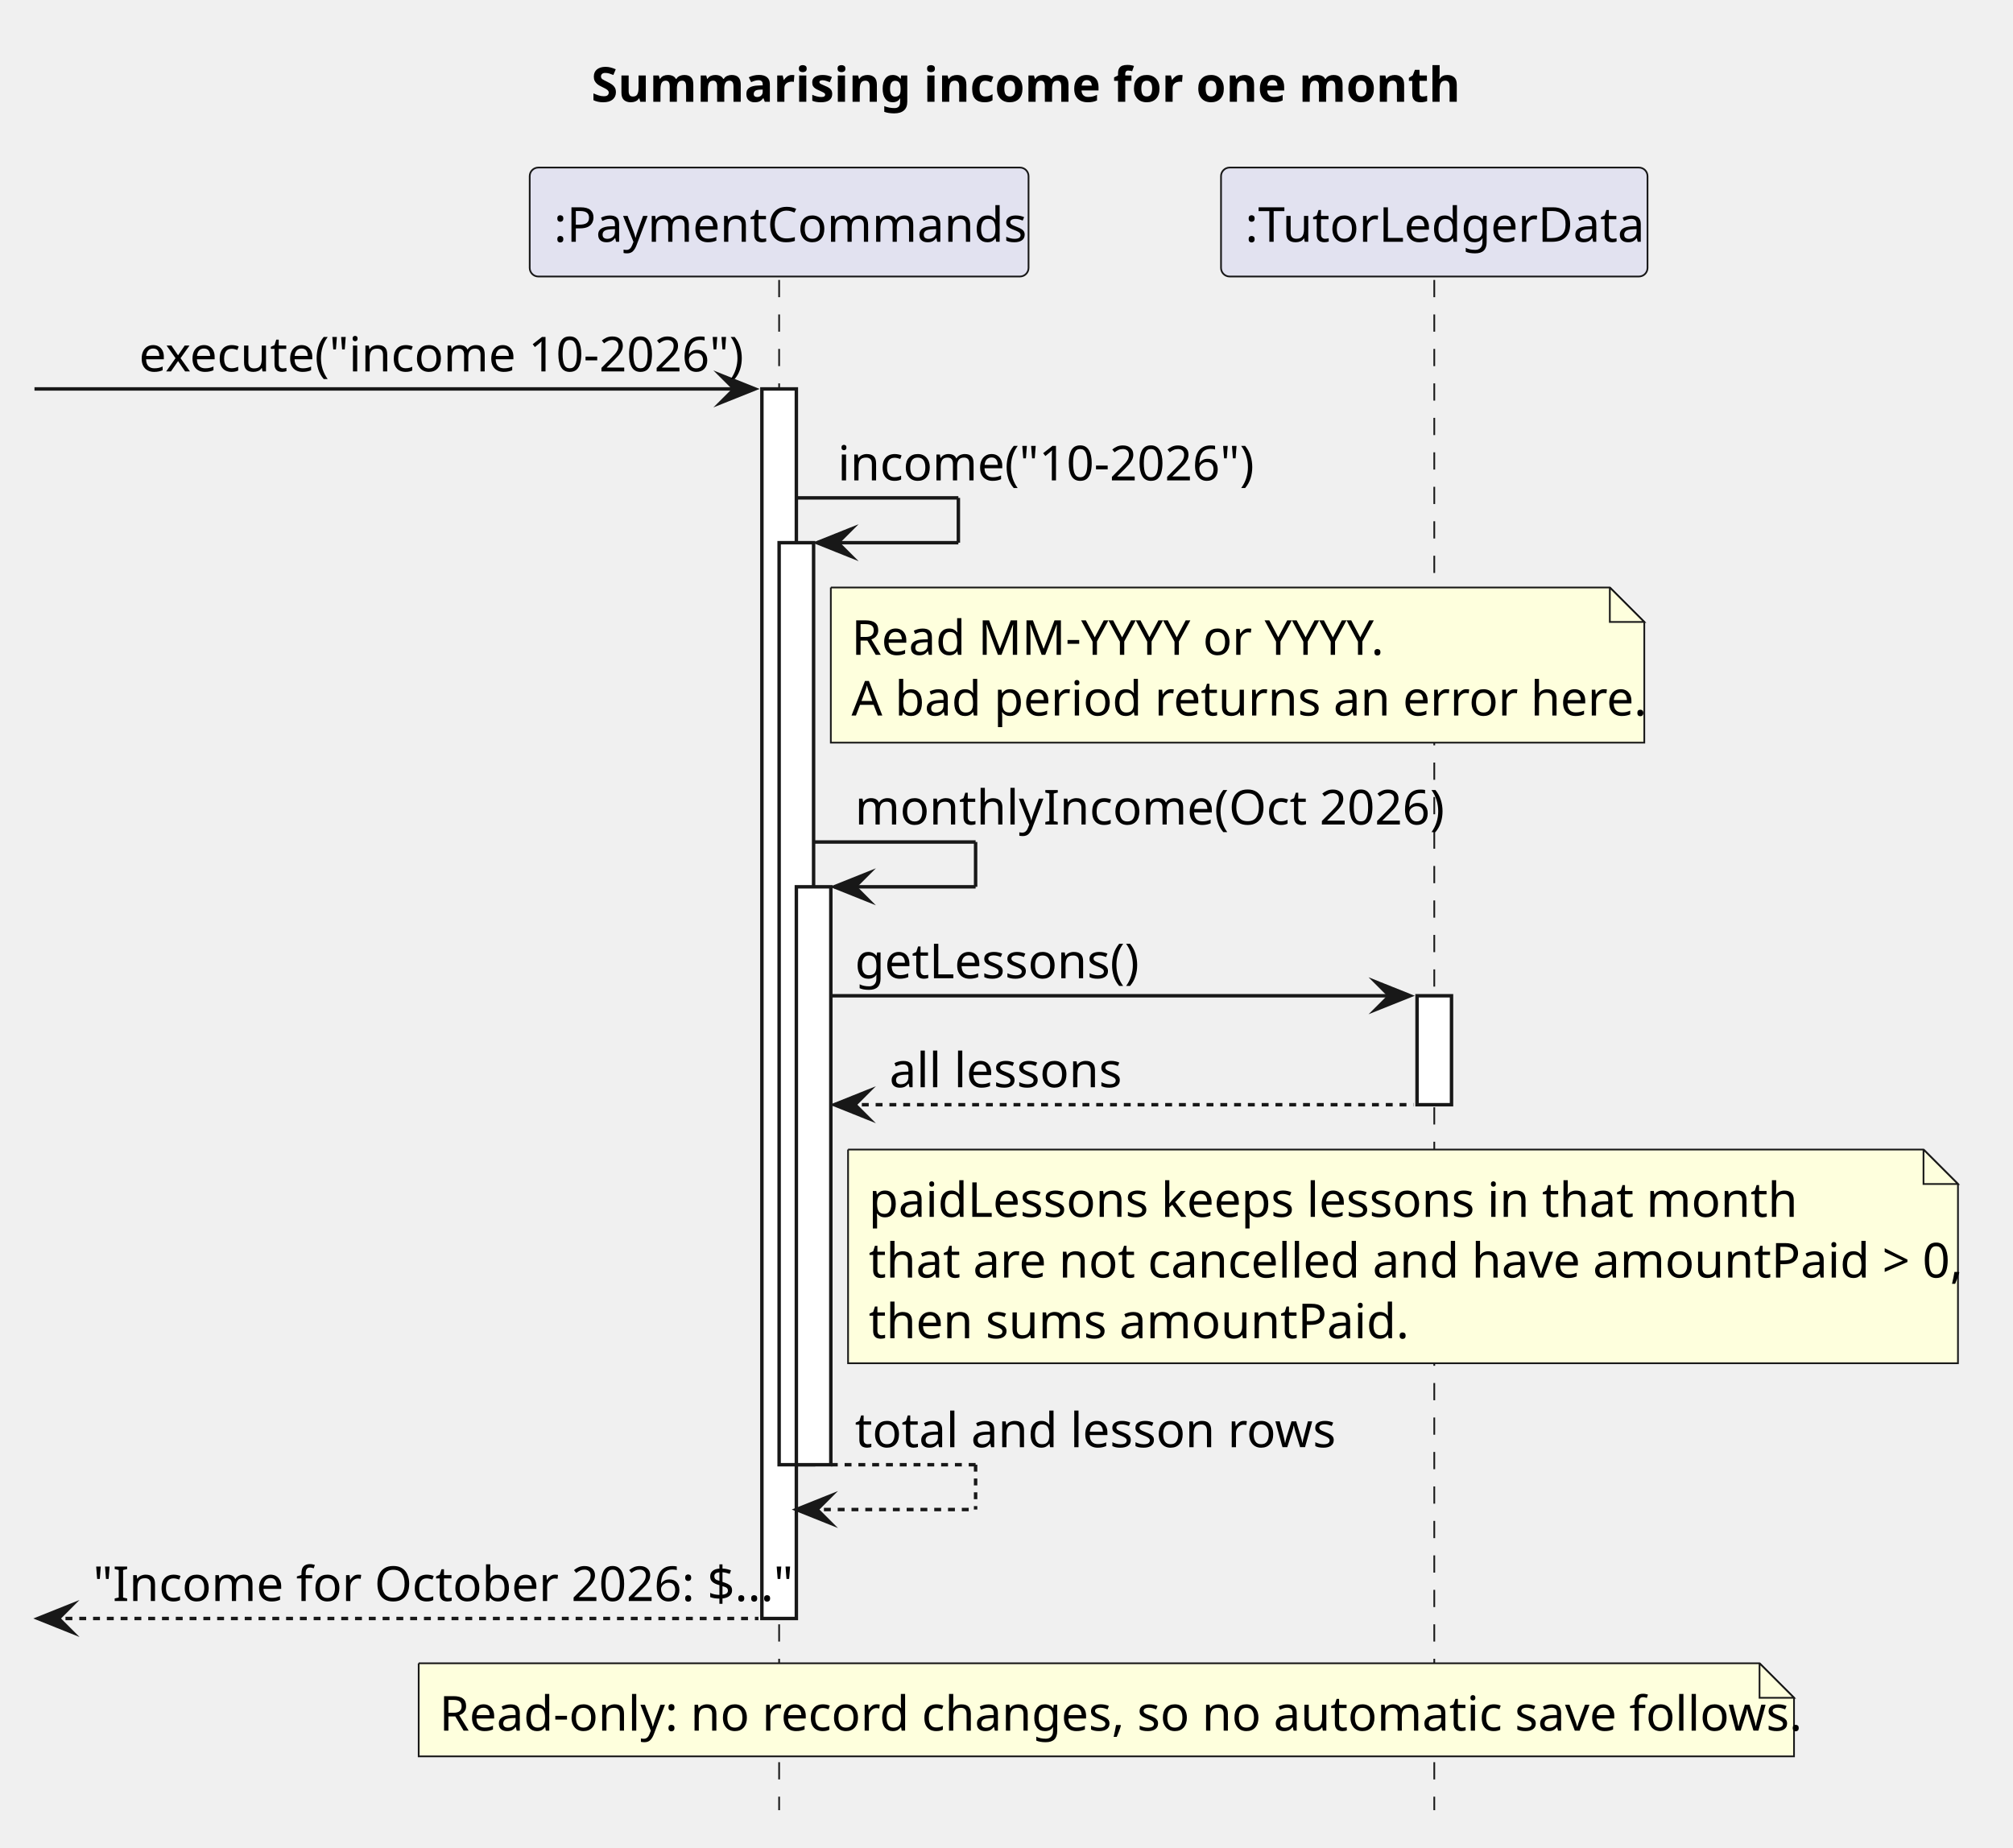
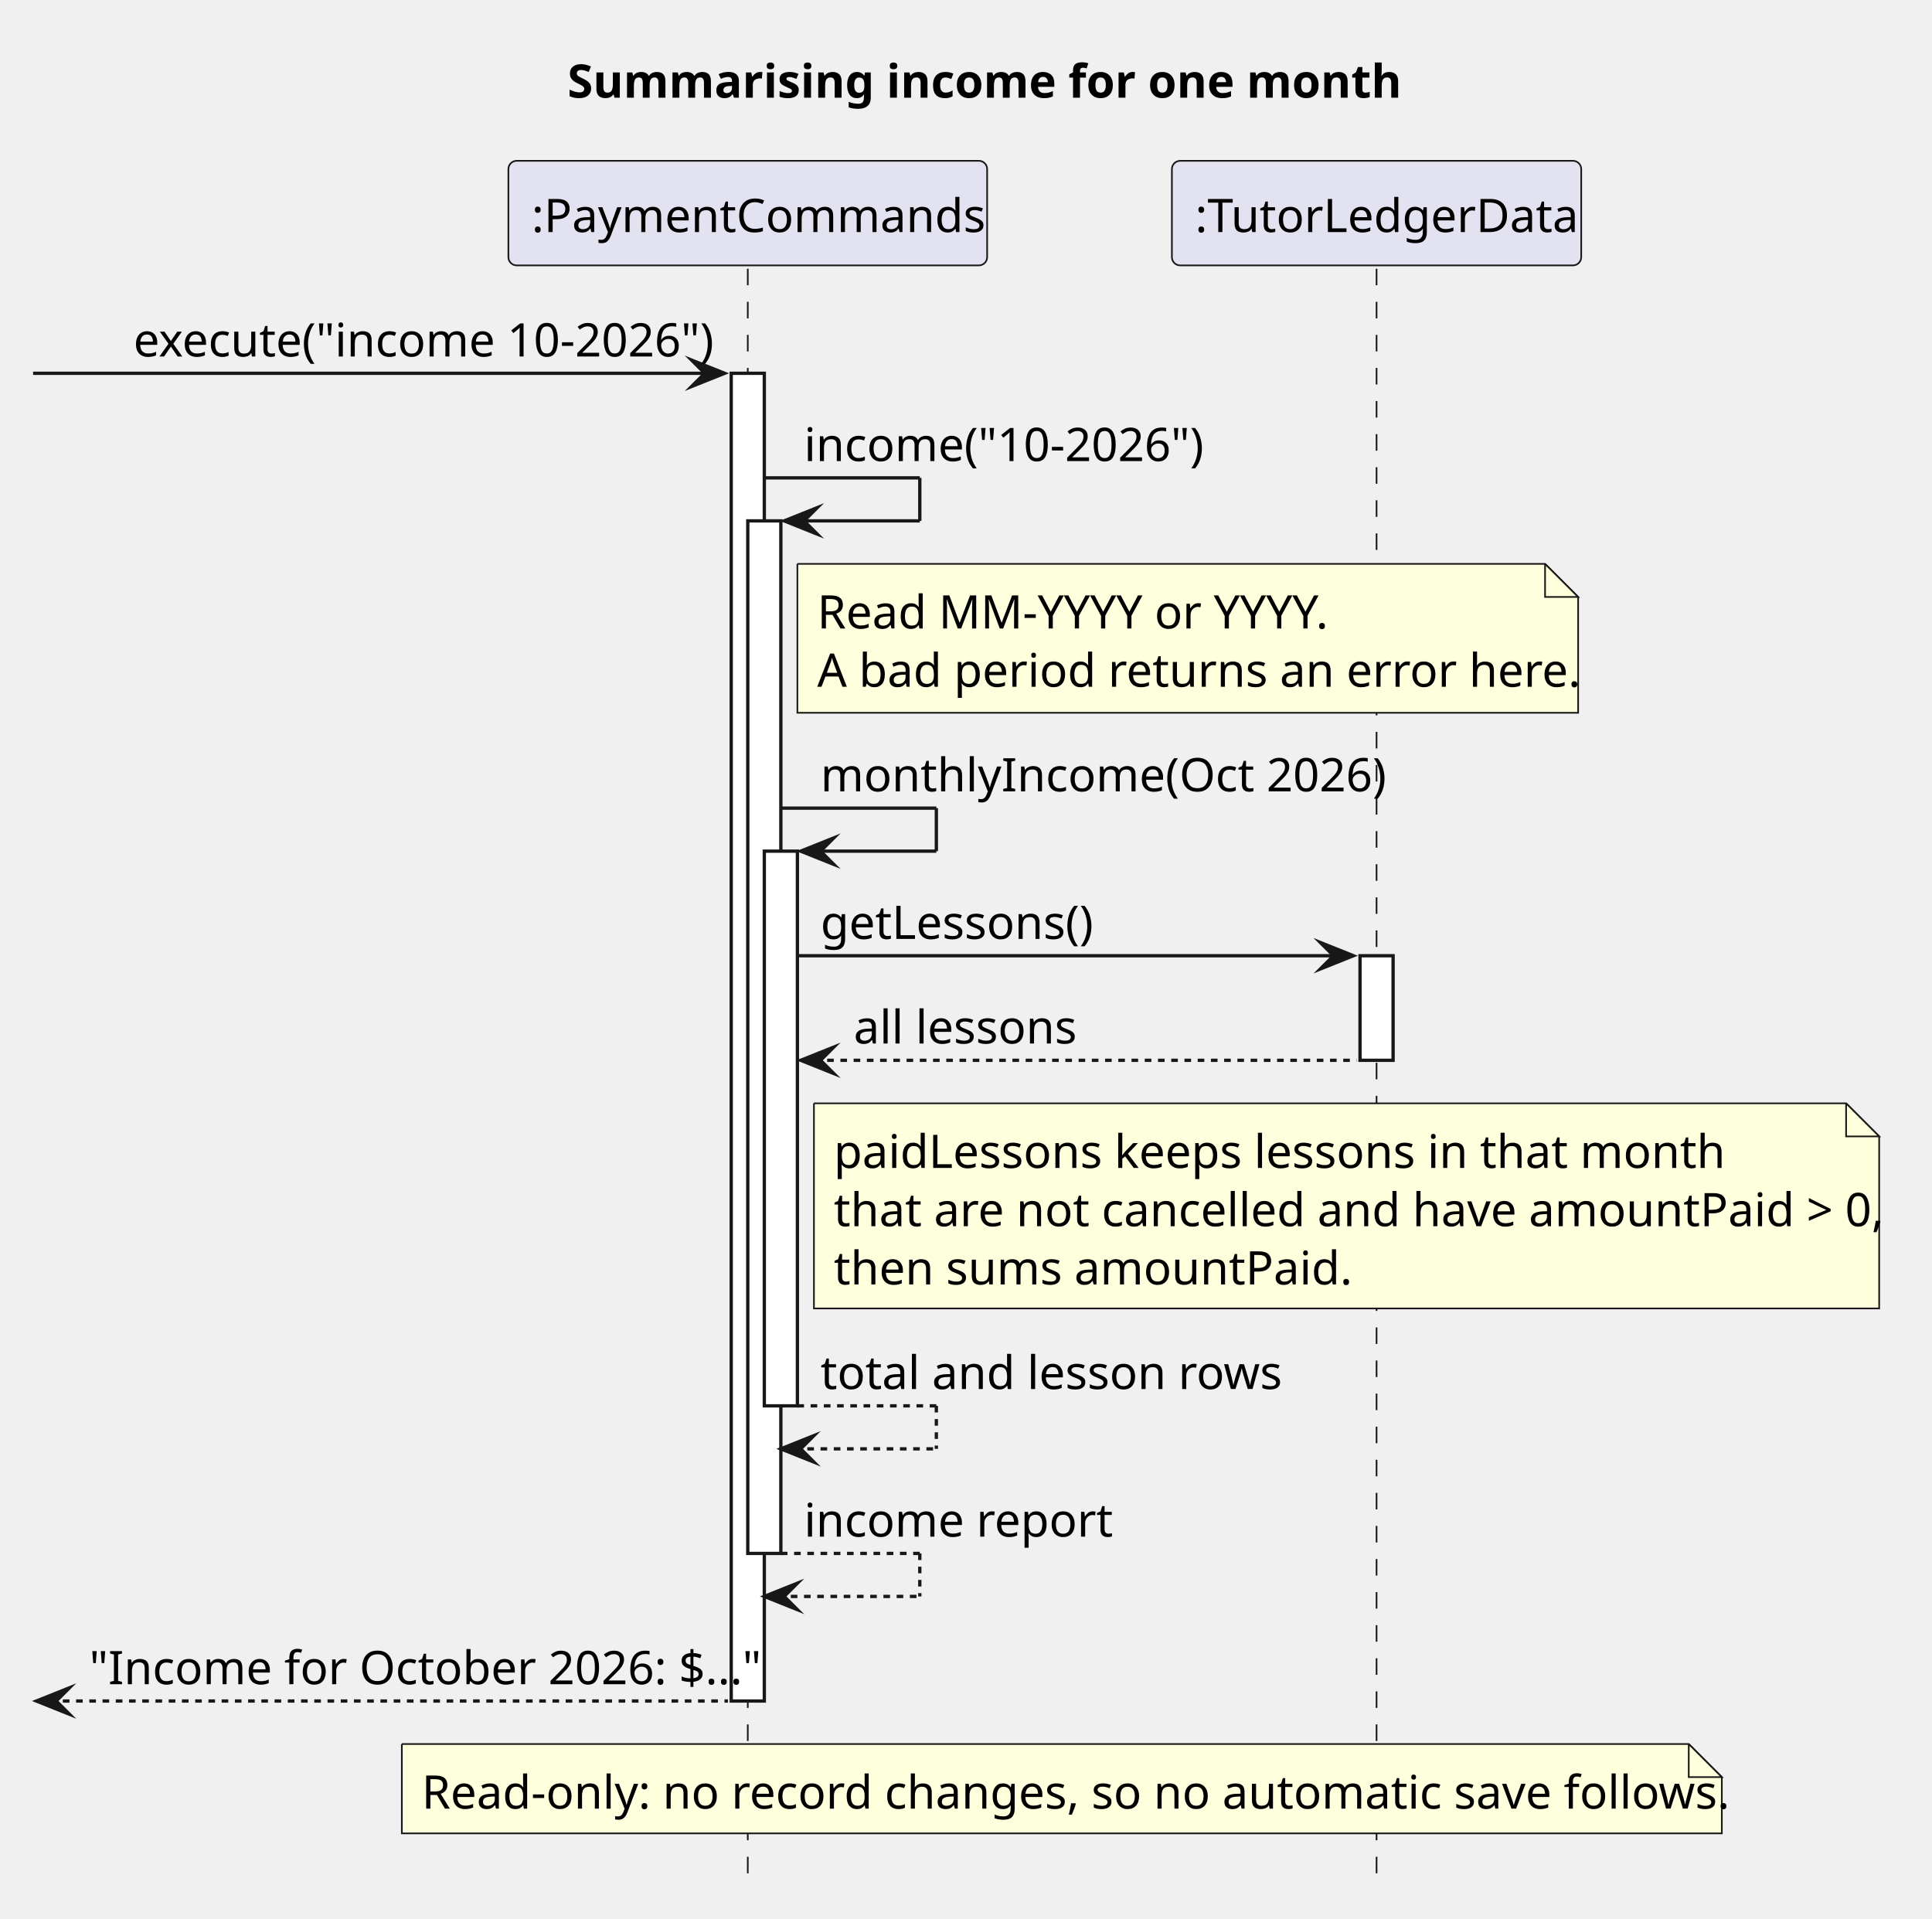
- <svg xmlns="http://www.w3.org/2000/svg" version="1.1" data-diagram-type="SEQUENCE" style="width:584px;height:536px;background:#FFFFFF;" width="584px" height="536px" viewBox="0 0 584 536" zoomAndPan="magnify" preserveAspectRatio="none" contentStyleType="text/css">
+ <svg xmlns="http://www.w3.org/2000/svg" version="1.1" data-diagram-type="SEQUENCE" style="width:584px;height:580px;background:#FFFFFF;" width="584px" height="580px" viewBox="0 0 584 580" zoomAndPan="magnify" preserveAspectRatio="none" contentStyleType="text/css">
  <defs />
  <g font-family="sans-serif" lengthAdjust="spacing">
    <g class="title" data-source-line="5">
      <text x="171.529" y="29.533" fill="#000" font-size="14" textLength="239.579" font-weight="700">Summarising income for one month</text>
    </g>
    <g class="participant-lifeline" data-qualified-name="Commands" data-entity-uid="part1" id="part1-lifeline" data-source-line="7">
      <g>
-         <rect x="222.535" y="81.219" width="8" height="443.922" fill="#000" fill-opacity="0" />
-         <line x1="226.035" y1="81.219" x2="226.035" y2="525.141" style="stroke:#181818;stroke-width:0.5;stroke-dasharray:5,5;" />
+         <rect x="222.535" y="81.219" width="8" height="488.531" fill="#000" fill-opacity="0" />
+         <line x1="226.035" y1="81.219" x2="226.035" y2="569.75" style="stroke:#181818;stroke-width:0.5;stroke-dasharray:5,5;" />
      </g>
    </g>
    <g>
-       <rect x="221.035" y="112.828" width="10" height="356.703" fill="#FFF" style="stroke:#181818;stroke-width:1;" />
+       <rect x="221.035" y="112.828" width="10" height="401.313" fill="#FFF" style="stroke:#181818;stroke-width:1;" />
    </g>
    <g>
-       <rect x="226.035" y="157.438" width="10" height="267.484" fill="#FFF" style="stroke:#181818;stroke-width:1;" />
+       <rect x="226.035" y="157.438" width="10" height="312.094" fill="#FFF" style="stroke:#181818;stroke-width:1;" />
    </g>
    <g>
      <rect x="231.035" y="257.266" width="10" height="167.656" fill="#FFF" style="stroke:#181818;stroke-width:1;" />
    </g>
    <g class="participant-lifeline" data-qualified-name="Data" data-entity-uid="part2" id="part2-lifeline" data-source-line="8">
      <g>
-         <rect x="412.604" y="81.219" width="8" height="443.922" fill="#000" fill-opacity="0" />
-         <line x1="416.104" y1="81.219" x2="416.104" y2="525.141" style="stroke:#181818;stroke-width:0.5;stroke-dasharray:5,5;" />
+         <rect x="412.604" y="81.219" width="8" height="488.531" fill="#000" fill-opacity="0" />
+         <line x1="416.104" y1="81.219" x2="416.104" y2="569.75" style="stroke:#181818;stroke-width:0.5;stroke-dasharray:5,5;" />
      </g>
    </g>
    <g>
      <rect x="411.104" y="288.875" width="10" height="31.609" fill="#FFF" style="stroke:#181818;stroke-width:1;" />
    </g>
    <g class="participant participant-head" data-qualified-name="Commands" data-entity-uid="part1" id="part1-head" data-source-line="7">
      <rect x="153.677" y="48.609" width="144.717" height="31.609" fill="#E2E2F0" style="stroke:#181818;stroke-width:0.5;" rx="2.5" ry="2.5" />
      <text x="160.677" y="70.143" fill="#000" font-size="14" textLength="130.717">:PaymentCommands</text>
    </g>
    <g class="participant participant-head" data-qualified-name="Data" data-entity-uid="part2" id="part2-head" data-source-line="8">
      <rect x="354.238" y="48.609" width="123.73" height="31.609" fill="#E2E2F0" style="stroke:#181818;stroke-width:0.5;" rx="2.5" ry="2.5" />
      <text x="361.238" y="70.143" fill="#000" font-size="14" textLength="109.73">:TutorLedgerData</text>
    </g>
    <g class="message" data-entity-1="part1" data-entity-2="part1" id="msg1" data-source-line="10">
      <polygon points="209.035,108.828,219.035,112.828,209.035,116.828,213.035,112.828" fill="#181818" style="stroke:#181818;stroke-width:1;stroke-linejoin:miter;stroke-miterlimit:10;" />
      <line x1="10" y1="112.828" x2="215.035" y2="112.828" style="stroke:#181818;stroke-width:1;" />
      <text x="40.338" y="107.752" fill="#000" font-size="14" textLength="168.697">execute("income 10-2026")</text>
    </g>
    <g class="message" data-entity-1="part1" data-entity-2="part1" id="msg2" data-source-line="12">
      <line x1="231.035" y1="144.438" x2="278.035" y2="144.438" style="stroke:#181818;stroke-width:1;" />
      <line x1="278.035" y1="144.438" x2="278.035" y2="157.438" style="stroke:#181818;stroke-width:1;" />
      <line x1="237.035" y1="157.438" x2="278.035" y2="157.438" style="stroke:#181818;stroke-width:1;" />
      <polygon points="247.035,153.438,237.035,157.438,247.035,161.438,243.035,157.438" fill="#181818" style="stroke:#181818;stroke-width:1;stroke-linejoin:miter;stroke-miterlimit:10;" />
      <text x="243.035" y="139.361" fill="#000" font-size="14" textLength="115.773">income("10-2026")</text>
    </g>
    <path d="M241.035,170.438 L241.035,215.438 L477.035,215.438 L477.035,180.438 L467.035,170.438 L241.035,170.438" style="stroke:#181818;stroke-width:0.5;" fill="#FEFFDD" />
    <path d="M467.035,170.438 L467.035,180.438 L477.035,180.438 L467.035,170.438" style="stroke:#181818;stroke-width:0.5;" fill="#FEFFDD" />
    <text x="247.035" y="189.971" fill="#000" font-size="14" textLength="164.165">Read MM-YYYY or YYYY.</text>
    <text x="247.035" y="207.58" fill="#000" font-size="14" textLength="215.564">A bad period returns an error here.</text>
    <g class="message" data-entity-1="part1" data-entity-2="part1" id="msg3" data-source-line="18">
      <line x1="236.035" y1="244.266" x2="283.035" y2="244.266" style="stroke:#181818;stroke-width:1;" />
      <line x1="283.035" y1="244.266" x2="283.035" y2="257.266" style="stroke:#181818;stroke-width:1;" />
      <line x1="242.035" y1="257.266" x2="283.035" y2="257.266" style="stroke:#181818;stroke-width:1;" />
      <polygon points="252.035,253.266,242.035,257.266,252.035,261.266,248.035,257.266" fill="#181818" style="stroke:#181818;stroke-width:1;stroke-linejoin:miter;stroke-miterlimit:10;" />
      <text x="248.035" y="239.189" fill="#000" font-size="14" textLength="161.068">monthlyIncome(Oct 2026)</text>
    </g>
    <g class="message" data-entity-1="part1" data-entity-2="part2" id="msg4" data-source-line="20">
      <polygon points="399.104,284.875,409.104,288.875,399.104,292.875,403.104,288.875" fill="#181818" style="stroke:#181818;stroke-width:1;stroke-linejoin:miter;stroke-miterlimit:10;" />
      <line x1="241.035" y1="288.875" x2="405.104" y2="288.875" style="stroke:#181818;stroke-width:1;" />
      <text x="248.035" y="283.799" fill="#000" font-size="14" textLength="80.931">getLessons()</text>
    </g>
    <g class="message" data-entity-1="part2" data-entity-2="part1" id="msg5" data-source-line="22">
      <polygon points="252.035,316.484,242.035,320.484,252.035,324.484,248.035,320.484" fill="#181818" style="stroke:#181818;stroke-width:1;stroke-linejoin:miter;stroke-miterlimit:10;" />
      <line x1="246.035" y1="320.484" x2="410.104" y2="320.484" style="stroke:#181818;stroke-width:1;stroke-dasharray:2,2;" />
      <text x="258.035" y="315.408" fill="#000" font-size="14" textLength="65.365">all lessons</text>
    </g>
    <path d="M246.035,333.484 L246.035,395.484 L568.035,395.484 L568.035,343.484 L558.035,333.484 L246.035,333.484" style="stroke:#181818;stroke-width:0.5;" fill="#FEFFDD" />
    <path d="M558.035,333.484 L558.035,343.484 L568.035,343.484 L558.035,333.484" style="stroke:#181818;stroke-width:0.5;" fill="#FEFFDD" />
    <text x="252.035" y="353.018" fill="#000" font-size="14" textLength="256.047">paidLessons keeps lessons in that month</text>
    <text x="252.035" y="370.627" fill="#000" font-size="14" textLength="301.602">that are not cancelled and have amountPaid &gt; 0,</text>
    <text x="252.035" y="388.236" fill="#000" font-size="14" textLength="147.082">then sums amountPaid.</text>
    <g class="message" data-entity-1="part1" data-entity-2="part1" id="msg6" data-source-line="29">
      <line x1="241.035" y1="424.922" x2="283.035" y2="424.922" style="stroke:#181818;stroke-width:1;stroke-dasharray:2,2;" />
      <line x1="283.035" y1="424.922" x2="283.035" y2="437.922" style="stroke:#181818;stroke-width:1;stroke-dasharray:2,2;" />
-       <line x1="231.035" y1="437.922" x2="283.035" y2="437.922" style="stroke:#181818;stroke-width:1;stroke-dasharray:2,2;" />
-       <polygon points="241.035,433.922,231.035,437.922,241.035,441.922,237.035,437.922" fill="#181818" style="stroke:#181818;stroke-width:1;stroke-linejoin:miter;stroke-miterlimit:10;" />
+       <line x1="236.035" y1="437.922" x2="283.035" y2="437.922" style="stroke:#181818;stroke-width:1;stroke-dasharray:2,2;" />
+       <polygon points="246.035,433.922,236.035,437.922,246.035,441.922,242.035,437.922" fill="#181818" style="stroke:#181818;stroke-width:1;stroke-linejoin:miter;stroke-miterlimit:10;" />
      <text x="248.035" y="419.846" fill="#000" font-size="14" textLength="131.517">total and lesson rows</text>
    </g>
-     <g class="message" data-entity-1="part1" data-entity-2="part1" id="msg7" data-source-line="32">
-       <polygon points="21,465.531,11,469.531,21,473.531,17,469.531" fill="#181818" style="stroke:#181818;stroke-width:1;stroke-linejoin:miter;stroke-miterlimit:10;" />
-       <line x1="15" y1="469.531" x2="220.035" y2="469.531" style="stroke:#181818;stroke-width:1;stroke-dasharray:2,2;" />
-       <text x="27" y="464.455" fill="#000" font-size="14" textLength="192.035">"Income for October 2026: $..."</text>
+     <g class="message" data-entity-1="part1" data-entity-2="part1" id="msg7" data-source-line="31">
+       <line x1="236.035" y1="469.531" x2="278.035" y2="469.531" style="stroke:#181818;stroke-width:1;stroke-dasharray:2,2;" />
+       <line x1="278.035" y1="469.531" x2="278.035" y2="482.531" style="stroke:#181818;stroke-width:1;stroke-dasharray:2,2;" />
+       <line x1="231.035" y1="482.531" x2="278.035" y2="482.531" style="stroke:#181818;stroke-width:1;stroke-dasharray:2,2;" />
+       <polygon points="241.035,478.531,231.035,482.531,241.035,486.531,237.035,482.531" fill="#181818" style="stroke:#181818;stroke-width:1;stroke-linejoin:miter;stroke-miterlimit:10;" />
+       <text x="243.035" y="464.455" fill="#000" font-size="14" textLength="85.593">income report</text>
    </g>
-     <path d="M121.467,482.531 L121.467,509.531 L520.467,509.531 L520.467,492.531 L510.467,482.531 L121.467,482.531" style="stroke:#181818;stroke-width:0.5;" fill="#FEFFDD" />
-     <path d="M510.467,482.531 L510.467,492.531 L520.467,492.531 L510.467,482.531" style="stroke:#181818;stroke-width:0.5;" fill="#FEFFDD" />
-     <text x="127.467" y="502.064" fill="#000" font-size="14" textLength="378.205">Read-only: no record changes, so no automatic save follows.</text>
+     <g class="message" data-entity-1="part1" data-entity-2="part1" id="msg8" data-source-line="33">
+       <polygon points="21,510.141,11,514.141,21,518.141,17,514.141" fill="#181818" style="stroke:#181818;stroke-width:1;stroke-linejoin:miter;stroke-miterlimit:10;" />
+       <line x1="15" y1="514.141" x2="220.035" y2="514.141" style="stroke:#181818;stroke-width:1;stroke-dasharray:2,2;" />
+       <text x="27" y="509.064" fill="#000" font-size="14" textLength="192.035">"Income for October 2026: $..."</text>
+     </g>
+     <path d="M121.467,527.141 L121.467,554.141 L520.467,554.141 L520.467,537.141 L510.467,527.141 L121.467,527.141" style="stroke:#181818;stroke-width:0.5;" fill="#FEFFDD" />
+     <path d="M510.467,527.141 L510.467,537.141 L520.467,537.141 L510.467,527.141" style="stroke:#181818;stroke-width:0.5;" fill="#FEFFDD" />
+     <text x="127.467" y="546.674" fill="#000" font-size="14" textLength="378.205">Read-only: no record changes, so no automatic save follows.</text>
  </g>
</svg>
